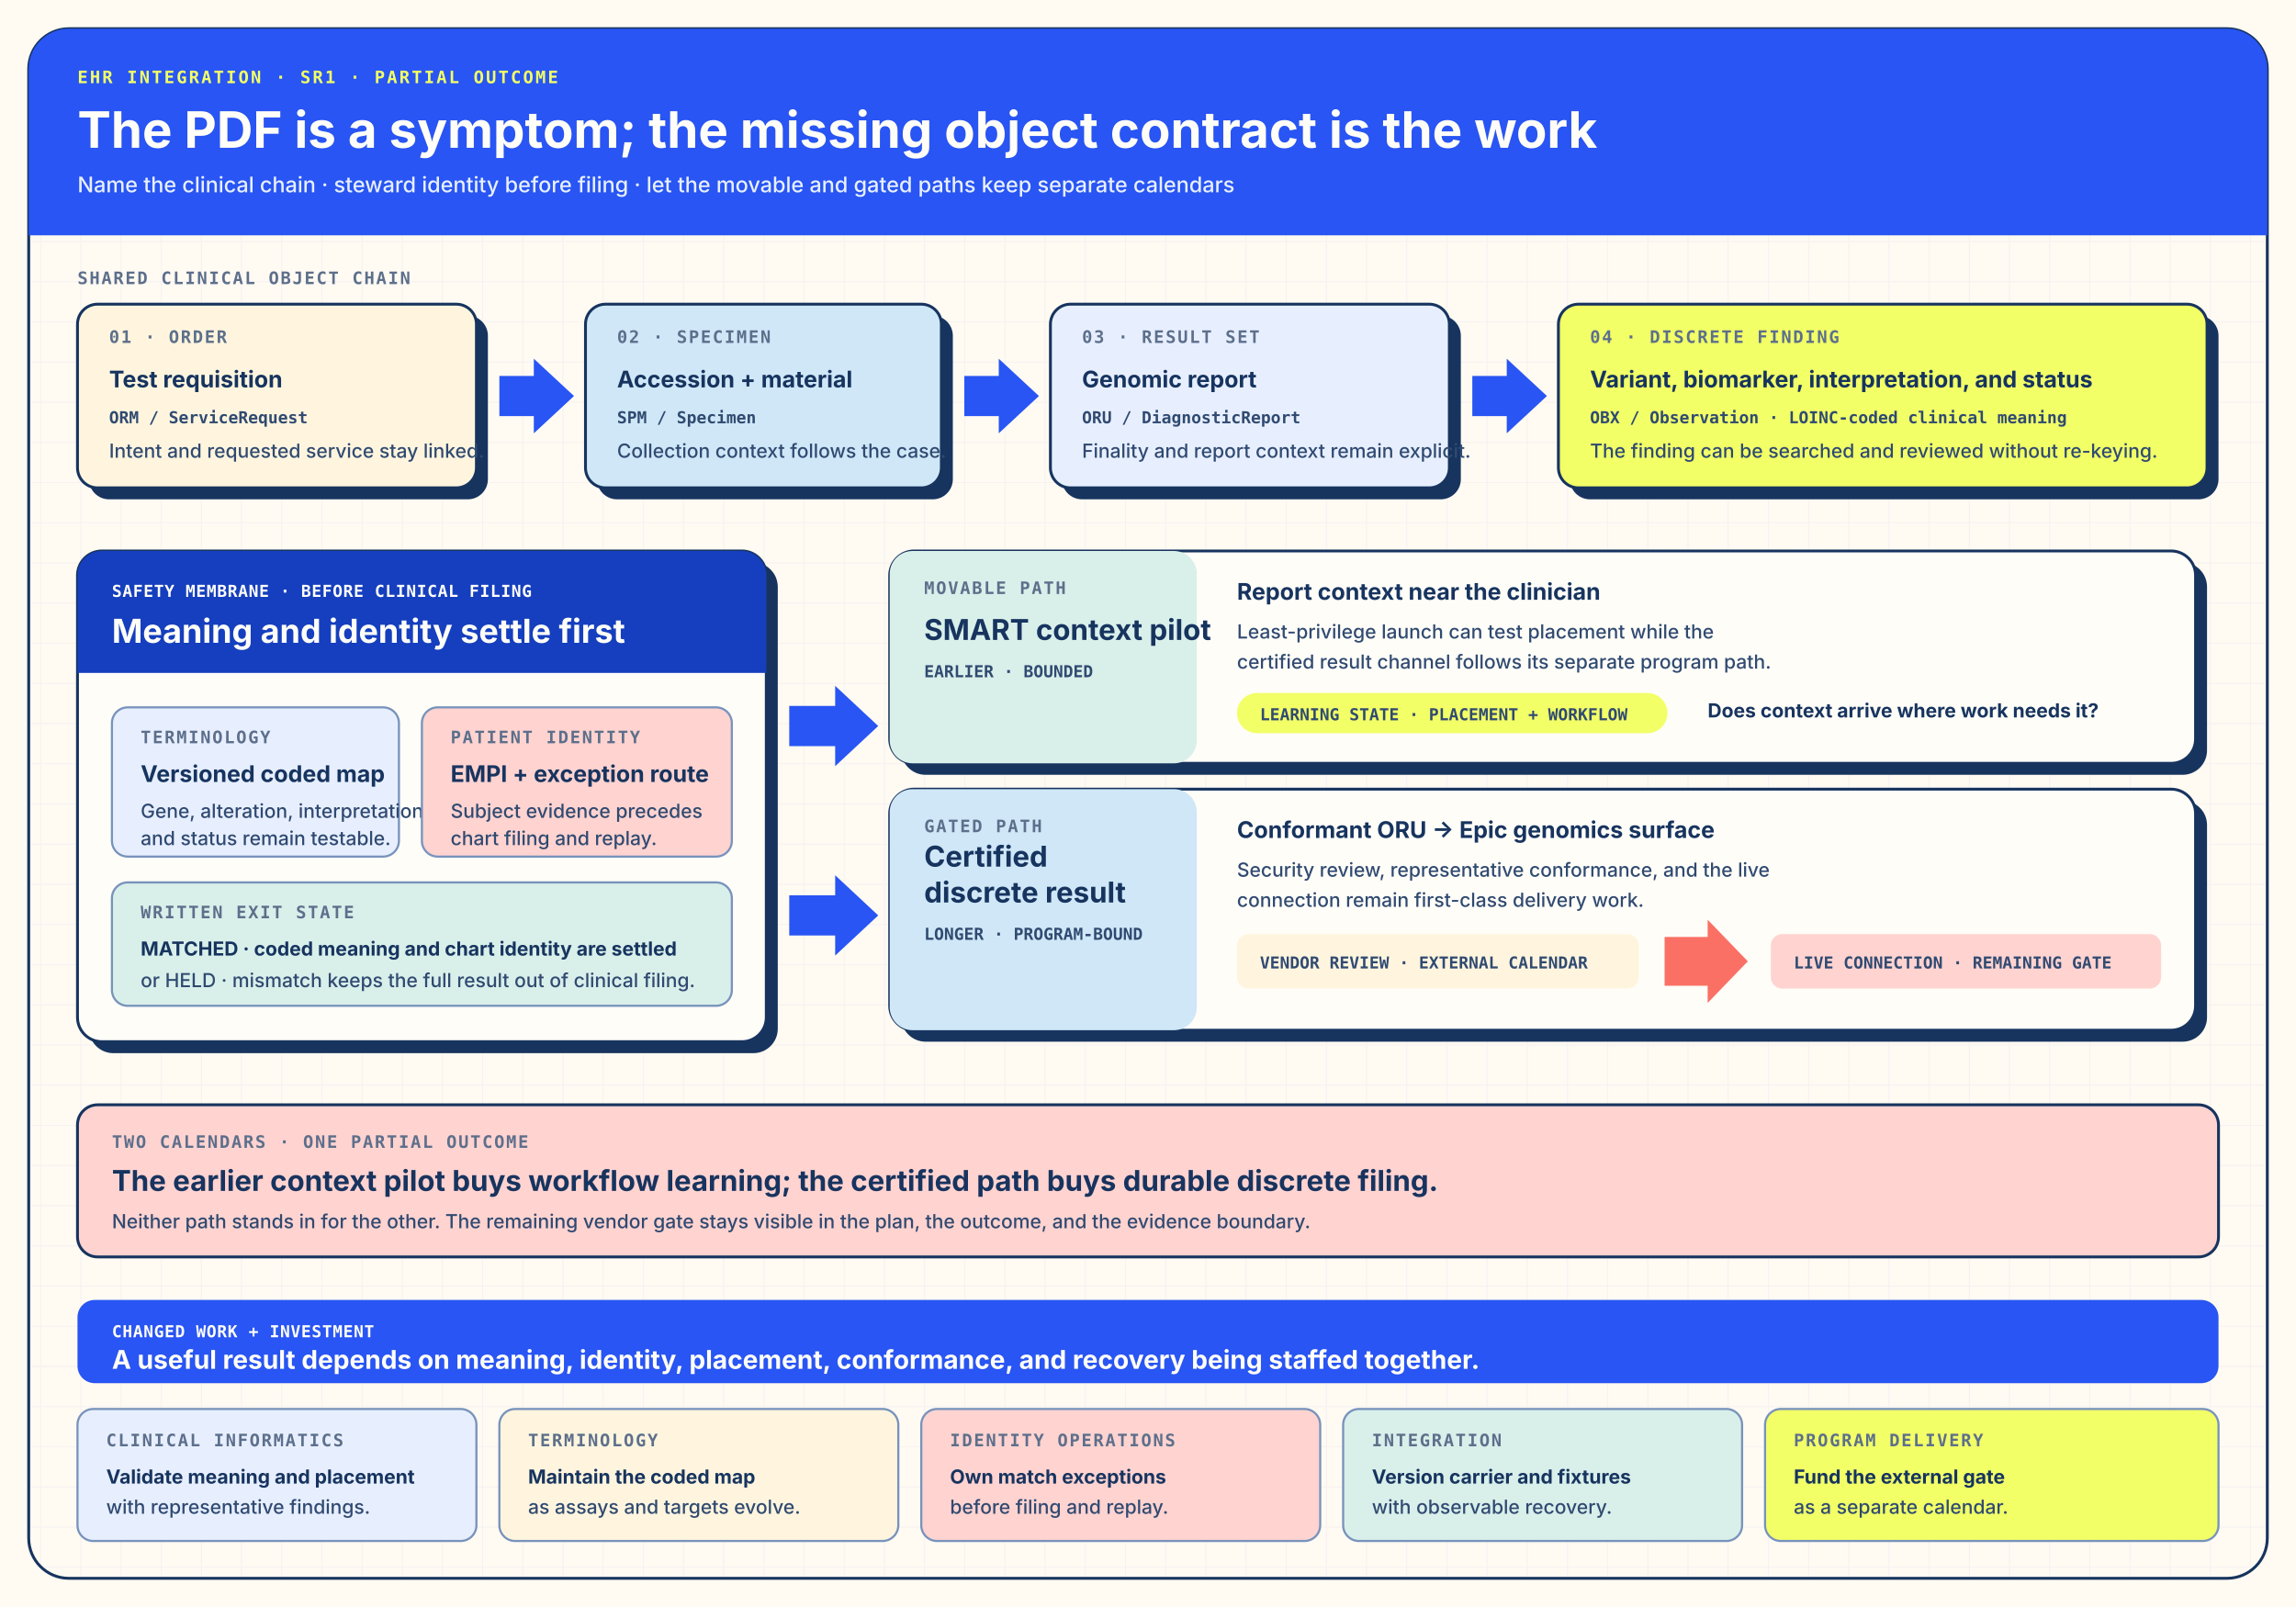
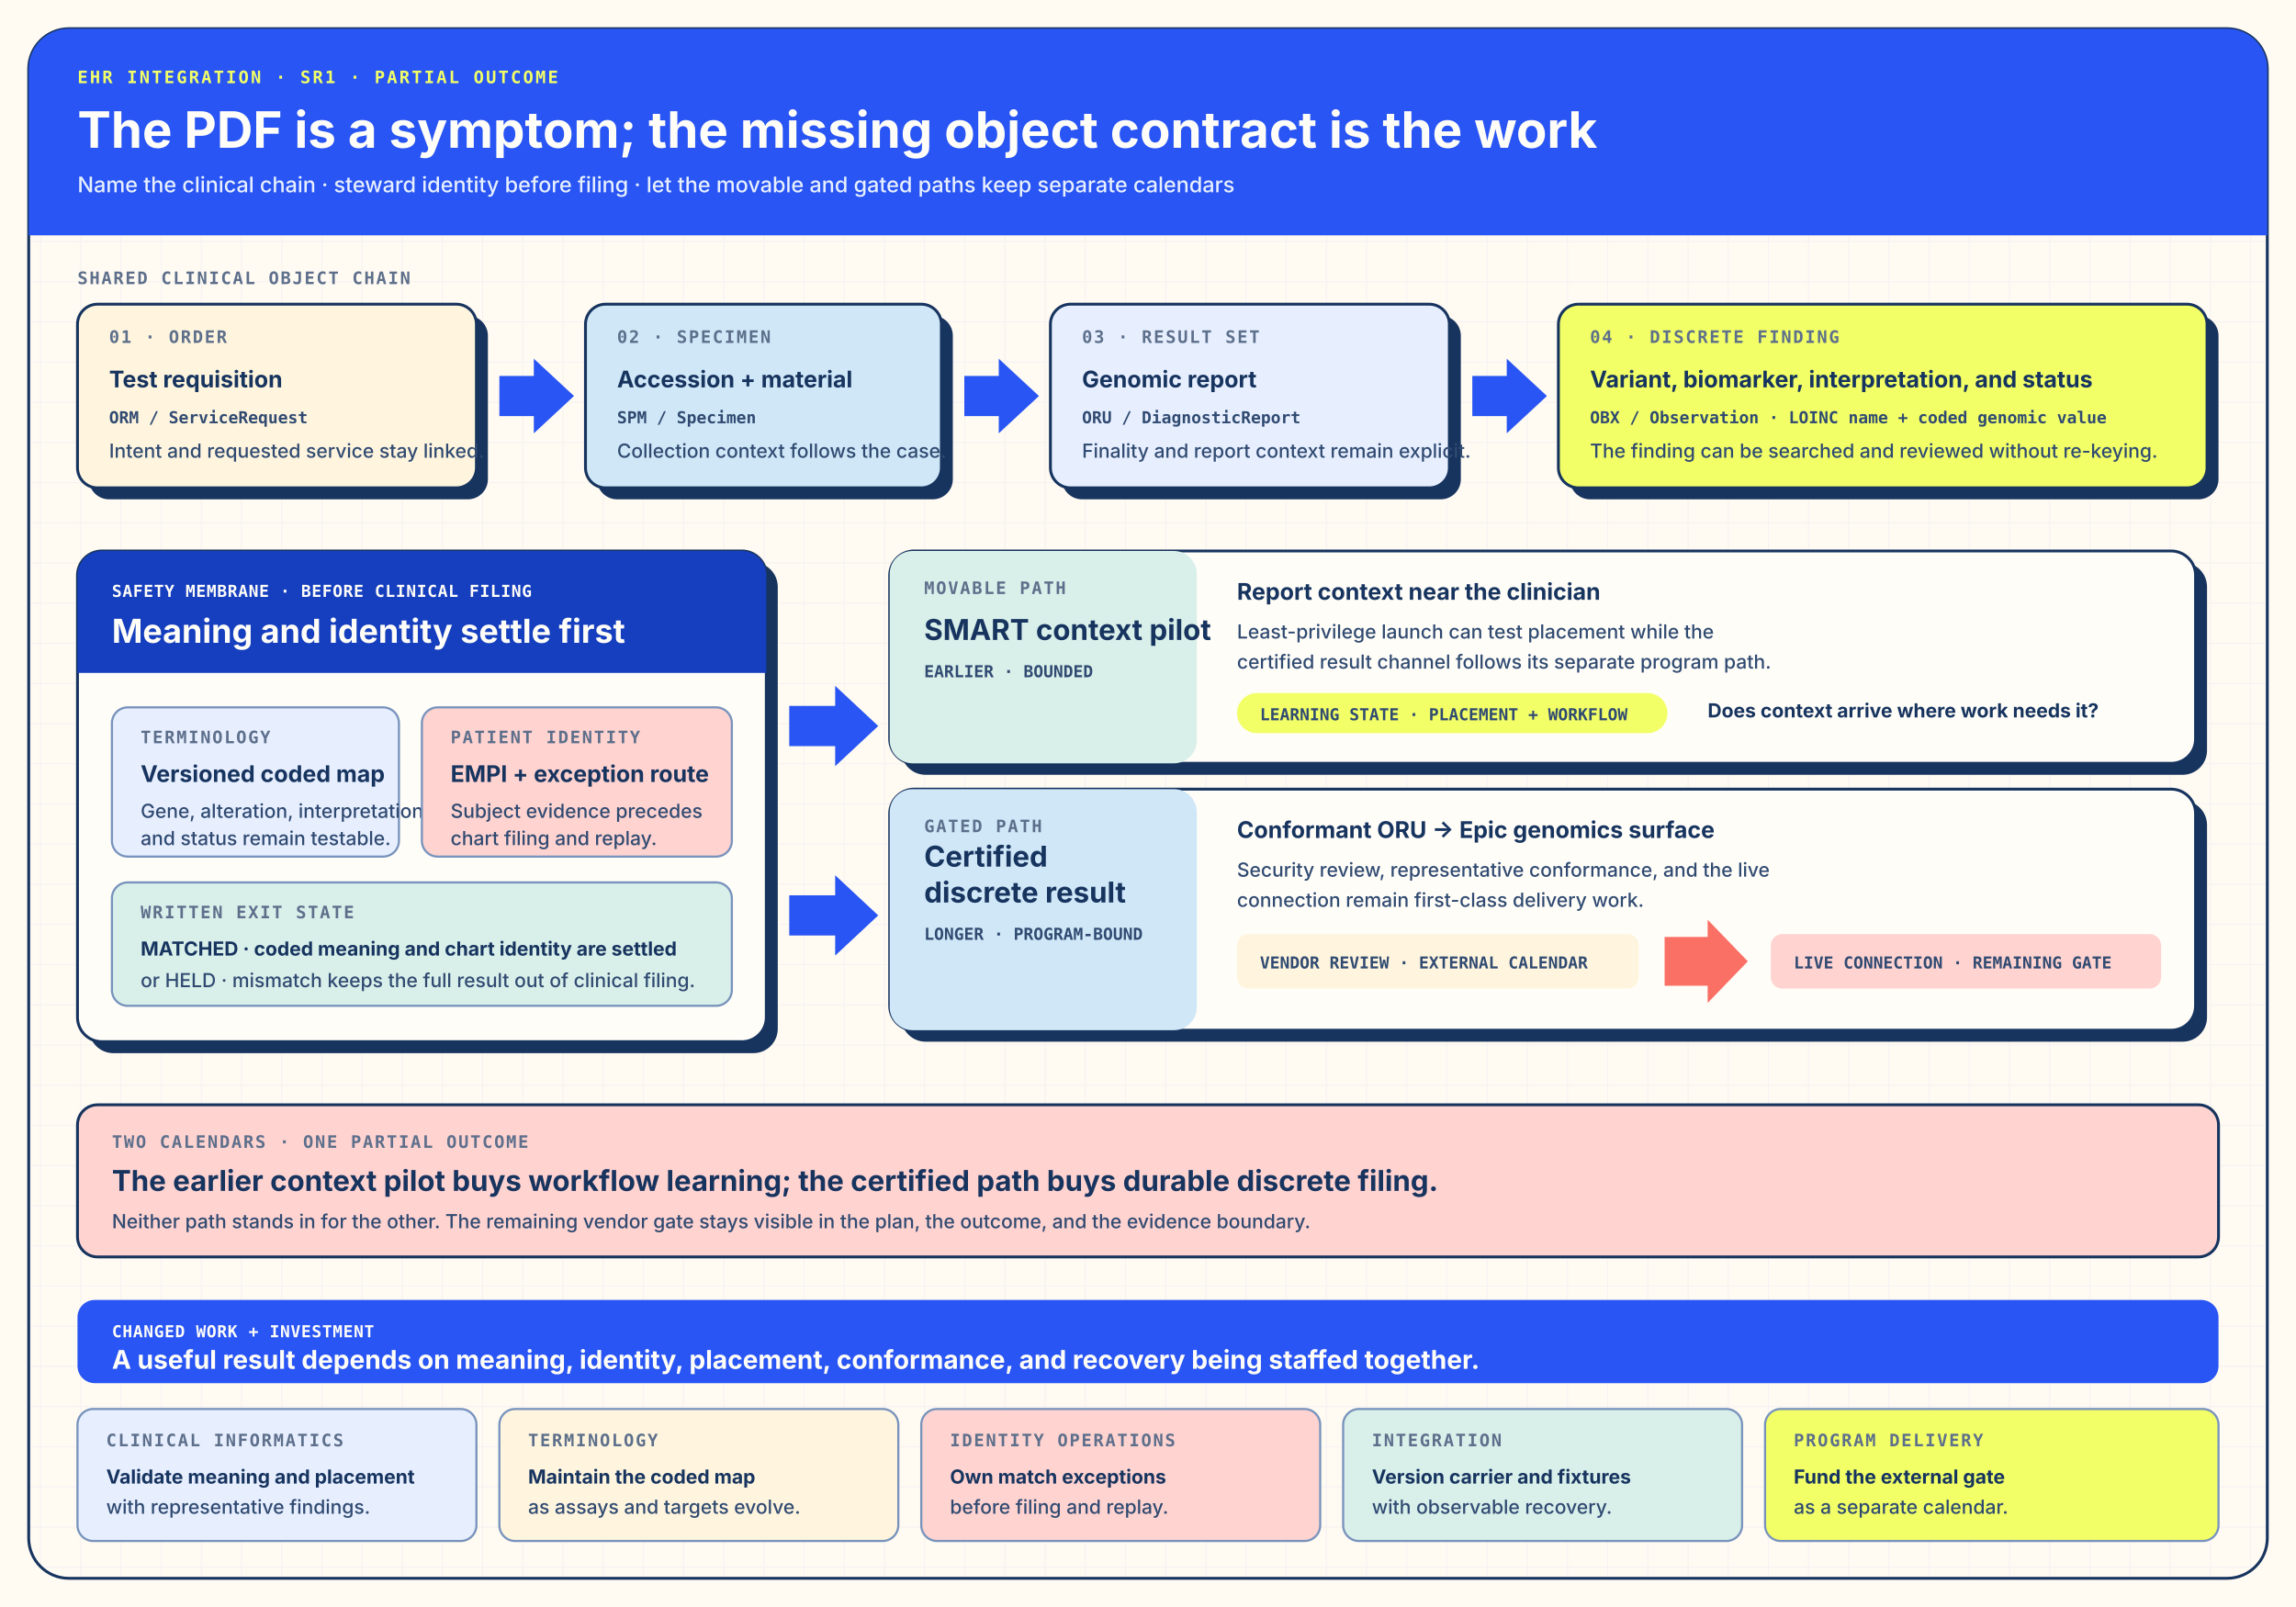
<svg xmlns="http://www.w3.org/2000/svg" width="1600" height="1120" viewBox="0 0 1600 1120" role="img" aria-labelledby="sr1-map-title sr1-map-desc">
  <defs>
    <pattern id="sr1-grid" width="28" height="28" patternUnits="userSpaceOnUse">
      <path d="M28 0H0V28" fill="none" stroke="#2855f3" stroke-opacity=".06" stroke-width="1" />
    </pattern>
  </defs>
  <style>
    .field{fill:#fffaf2}.grid{fill:url(#sr1-grid)}.frame{fill:none;stroke:#17345f;stroke-width:2}.header{fill:#2855f3}.panel{fill:#fffdf8;stroke:#17345f;stroke-width:2}.shadow{fill:#17345f}.card{fill:#fffdf8;stroke:#7893bc;stroke-width:1.5}.rose{fill:#ffd3d0}.powder{fill:#cfe7f7}.sea{fill:#d9efea}.cream{fill:#fff5de}.pale{fill:#e7efff}.acid{fill:#f2ff67}.coral{fill:#fa7065}.cobalt{fill:#2855f3}.deep{fill:#153fbe}.ink{fill:#17345f}.rule{stroke:#9aacc8;stroke-width:1.2}.title{fill:#fffdf8;font:750 35px/1.1 system-ui,-apple-system,BlinkMacSystemFont,"Segoe UI",sans-serif}.subtitle{fill:#e7efff;font:500 15px/1.35 system-ui,-apple-system,BlinkMacSystemFont,"Segoe UI",sans-serif}.eyebrow-on{fill:#f2ff67;font:750 12px/1.2 ui-monospace,SFMono-Regular,Menlo,Monaco,Consolas,monospace;letter-spacing:1.4px}.eyebrow{fill:#5d6f8b;font:750 12px/1.2 ui-monospace,SFMono-Regular,Menlo,Monaco,Consolas,monospace;letter-spacing:1.1px}.section{fill:#17345f;font:750 20px/1.2 system-ui,-apple-system,BlinkMacSystemFont,"Segoe UI",sans-serif}.card-title{fill:#17345f;font:750 16px/1.2 system-ui,-apple-system,BlinkMacSystemFont,"Segoe UI",sans-serif}.body{fill:#304a71;font:500 13.5px/1.4 system-ui,-apple-system,BlinkMacSystemFont,"Segoe UI",sans-serif}.body-strong{fill:#17345f;font:700 13.5px/1.4 system-ui,-apple-system,BlinkMacSystemFont,"Segoe UI",sans-serif}.mono{fill:#304a71;font:650 11.5px/1.3 ui-monospace,SFMono-Regular,Menlo,Monaco,Consolas,monospace}.mono-on{fill:#fffdf8;font:700 11.5px/1.3 ui-monospace,SFMono-Regular,Menlo,Monaco,Consolas,monospace;letter-spacing:.4px}.chip{fill:#fffdf8;stroke:#17345f;stroke-width:1.5}.chip-text{fill:#17345f;font:700 12px/1 system-ui,-apple-system,BlinkMacSystemFont,"Segoe UI",sans-serif}.arrow{fill:#2855f3}.arrow-coral{fill:#fa7065}
  </style>
  <rect class="field" width="1600" height="1120" />
  <rect class="grid" x="20" y="20" width="1560" height="1080" rx="28" />
  <rect class="frame" x="20" y="20" width="1560" height="1080" rx="28" />
  <g role="group" aria-labelledby="sr1-heading-title">
    <path class="header" d="M20 48a28 28 0 0 1 28-28h1504a28 28 0 0 1 28 28v116H20Z" />
    <text class="eyebrow-on" x="54" y="58">EHR INTEGRATION · SR1 · PARTIAL OUTCOME</text>
    <text class="title" x="54" y="103">The PDF is a symptom; the missing object contract is the work</text>
    <text class="subtitle" x="54" y="134">Name the clinical chain · steward identity before filing · let the movable and gated paths keep separate calendars</text>
  </g>
  <g role="group" aria-labelledby="sr1-object-chain-title">
    <text class="eyebrow" x="54" y="198">SHARED CLINICAL OBJECT CHAIN</text>
    <rect class="shadow" x="62" y="220" width="278" height="128" rx="14" />
    <rect class="panel cream" x="54" y="212" width="278" height="128" rx="14" />
    <text class="eyebrow" x="76" y="239">01 · ORDER</text>
    <text class="card-title" x="76" y="270">Test requisition</text>
    <text class="mono" x="76" y="295">ORM / ServiceRequest</text>
    <text class="body" x="76" y="319">Intent and requested service stay linked.</text>
    <path class="arrow" aria-hidden="true" d="M348 262H372V250L400 276L372 302V290H348Z" />
    <rect class="shadow" x="416" y="220" width="248" height="128" rx="14" />
    <rect class="panel powder" x="408" y="212" width="248" height="128" rx="14" />
    <text class="eyebrow" x="430" y="239">02 · SPECIMEN</text>
    <text class="card-title" x="430" y="270">Accession + material</text>
    <text class="mono" x="430" y="295">SPM / Specimen</text>
    <text class="body" x="430" y="319">Collection context follows the case.</text>
    <path class="arrow" aria-hidden="true" d="M672 262H696V250L724 276L696 302V290H672Z" />
    <rect class="shadow" x="740" y="220" width="278" height="128" rx="14" />
    <rect class="panel pale" x="732" y="212" width="278" height="128" rx="14" />
    <text class="eyebrow" x="754" y="239">03 · RESULT SET</text>
    <text class="card-title" x="754" y="270">Genomic report</text>
    <text class="mono" x="754" y="295">ORU / DiagnosticReport</text>
    <text class="body" x="754" y="319">Finality and report context remain explicit.</text>
    <path class="arrow" aria-hidden="true" d="M1026 262H1050V250L1078 276L1050 302V290H1026Z" />
    <rect class="shadow" x="1094" y="220" width="452" height="128" rx="14" />
    <rect class="panel acid" x="1086" y="212" width="452" height="128" rx="14" />
    <text class="eyebrow" x="1108" y="239">04 · DISCRETE FINDING</text>
    <text class="card-title" x="1108" y="270">Variant, biomarker, interpretation, and status</text>
-     <text class="mono" x="1108" y="295">OBX / Observation · LOINC-coded clinical meaning</text>
+     <text class="mono" x="1108" y="295">OBX / Observation · LOINC name + coded genomic value</text>
    <text class="body" x="1108" y="319">The finding can be searched and reviewed without re-keying.</text>
  </g>
  <g role="group" aria-labelledby="sr1-match-title">
    <rect class="shadow" x="62" y="392" width="480" height="342" rx="17" />
    <rect class="panel" x="54" y="384" width="480" height="342" rx="17" />
    <path class="deep" d="M71 384h446a17 17 0 0 1 17 17v68H54v-68a17 17 0 0 1 17-17Z" />
    <text class="mono-on" x="78" y="416">SAFETY MEMBRANE · BEFORE CLINICAL FILING</text>
    <text class="title" x="78" y="448" style="font-size:23px">Meaning and identity settle first</text>
    <rect class="card pale" x="78" y="493" width="200" height="104" rx="11" />
    <text class="eyebrow" x="98" y="518">TERMINOLOGY</text>
    <text class="card-title" x="98" y="545">Versioned coded map</text>
    <text class="body" x="98" y="570">Gene, alteration, interpretation,</text>
    <text class="body" x="98" y="589">and status remain testable.</text>
    <rect class="card rose" x="294" y="493" width="216" height="104" rx="11" />
    <text class="eyebrow" x="314" y="518">PATIENT IDENTITY</text>
    <text class="card-title" x="314" y="545">EMPI + exception route</text>
    <text class="body" x="314" y="570">Subject evidence precedes</text>
    <text class="body" x="314" y="589">chart filing and replay.</text>
    <rect class="card sea" x="78" y="615" width="432" height="86" rx="11" />
    <text class="eyebrow" x="98" y="640">WRITTEN EXIT STATE</text>
    <text class="body-strong" x="98" y="666">MATCHED · coded meaning and chart identity are settled</text>
    <text class="body" x="98" y="688">or HELD · mismatch keeps the full result out of clinical filing.</text>
  </g>
  <g aria-hidden="true">
    <path class="arrow" d="M550 492H582V478L612 506L582 534V520H550Z" />
    <path class="arrow" d="M550 624H582V610L612 638L582 666V652H550Z" />
  </g>
  <g role="group" aria-labelledby="sr1-paths-title">
    <rect class="shadow" x="628" y="392" width="910" height="148" rx="17" />
    <rect class="panel" x="620" y="384" width="910" height="148" rx="17" />
    <rect class="sea" x="620" y="384" width="214" height="148" rx="16" />
    <text class="eyebrow" x="644" y="414">MOVABLE PATH</text>
    <text class="section" x="644" y="446">SMART context pilot</text>
    <text class="mono" x="644" y="472">EARLIER · BOUNDED</text>
    <text class="card-title" x="862" y="418">Report context near the clinician</text>
    <text class="body" x="862" y="445">Least-privilege launch can test placement while the</text>
    <text class="body" x="862" y="466">certified result channel follows its separate program path.</text>
    <rect class="acid" x="862" y="483" width="300" height="28" rx="14" />
    <text class="mono" x="878" y="502">LEARNING STATE · PLACEMENT + WORKFLOW</text>
    <text class="body-strong" x="1190" y="500">Does context arrive where work needs it?</text>
    <rect class="shadow" x="628" y="558" width="910" height="168" rx="17" />
    <rect class="panel" x="620" y="550" width="910" height="168" rx="17" />
    <rect class="powder" x="620" y="550" width="214" height="168" rx="16" />
    <text class="eyebrow" x="644" y="580">GATED PATH</text>
    <text class="section" x="644" y="604">Certified</text>
    <text class="section" x="644" y="629">discrete result</text>
    <text class="mono" x="644" y="655">LONGER · PROGRAM-BOUND</text>
    <text class="card-title" x="862" y="584">Conformant ORU → Epic genomics surface</text>
    <text class="body" x="862" y="611">Security review, representative conformance, and the live</text>
    <text class="body" x="862" y="632">connection remain first-class delivery work.</text>
    <rect class="cream" x="862" y="651" width="280" height="38" rx="8" />
    <text class="mono" x="878" y="675">VENDOR REVIEW · EXTERNAL CALENDAR</text>
    <path class="arrow-coral" aria-hidden="true" d="M1160 653H1190V641L1218 670L1190 699V687H1160Z" />
    <rect class="rose" x="1234" y="651" width="272" height="38" rx="8" />
    <text class="mono" x="1250" y="675">LIVE CONNECTION · REMAINING GATE</text>
  </g>
  <g role="group" aria-labelledby="sr1-calendar-title">
    <rect class="panel rose" x="54" y="770" width="1492" height="106" rx="14" />
    <text class="eyebrow" x="78" y="800">TWO CALENDARS · ONE PARTIAL OUTCOME</text>
    <text class="section" x="78" y="830">The earlier context pilot buys workflow learning; the certified path buys durable discrete filing.</text>
    <text class="body" x="78" y="856">Neither path stands in for the other. The remaining vendor gate stays visible in the plan, the outcome, and the evidence boundary.</text>
  </g>
  <g role="group" aria-labelledby="sr1-investment-title">
    <rect class="cobalt" x="54" y="906" width="1492" height="58" rx="12" />
    <text class="mono-on" x="78" y="932">CHANGED WORK + INVESTMENT</text>
    <text class="title" x="78" y="954" style="font-size:18px">A useful result depends on meaning, identity, placement, conformance, and recovery being staffed together.</text>
    <rect class="card pale" x="54" y="982" width="278" height="92" rx="11" />
    <text class="eyebrow" x="74" y="1008">CLINICAL INFORMATICS</text>
    <text class="body-strong" x="74" y="1034">Validate meaning and placement</text>
    <text class="body" x="74" y="1055">with representative findings.</text>
    <rect class="card cream" x="348" y="982" width="278" height="92" rx="11" />
    <text class="eyebrow" x="368" y="1008">TERMINOLOGY</text>
    <text class="body-strong" x="368" y="1034">Maintain the coded map</text>
    <text class="body" x="368" y="1055">as assays and targets evolve.</text>
    <rect class="card rose" x="642" y="982" width="278" height="92" rx="11" />
    <text class="eyebrow" x="662" y="1008">IDENTITY OPERATIONS</text>
    <text class="body-strong" x="662" y="1034">Own match exceptions</text>
    <text class="body" x="662" y="1055">before filing and replay.</text>
    <rect class="card sea" x="936" y="982" width="278" height="92" rx="11" />
    <text class="eyebrow" x="956" y="1008">INTEGRATION</text>
    <text class="body-strong" x="956" y="1034">Version carrier and fixtures</text>
    <text class="body" x="956" y="1055">with observable recovery.</text>
    <rect class="card acid" x="1230" y="982" width="316" height="92" rx="11" />
    <text class="eyebrow" x="1250" y="1008">PROGRAM DELIVERY</text>
    <text class="body-strong" x="1250" y="1034">Fund the external gate</text>
    <text class="body" x="1250" y="1055">as a separate calendar.</text>
  </g>
</svg>
